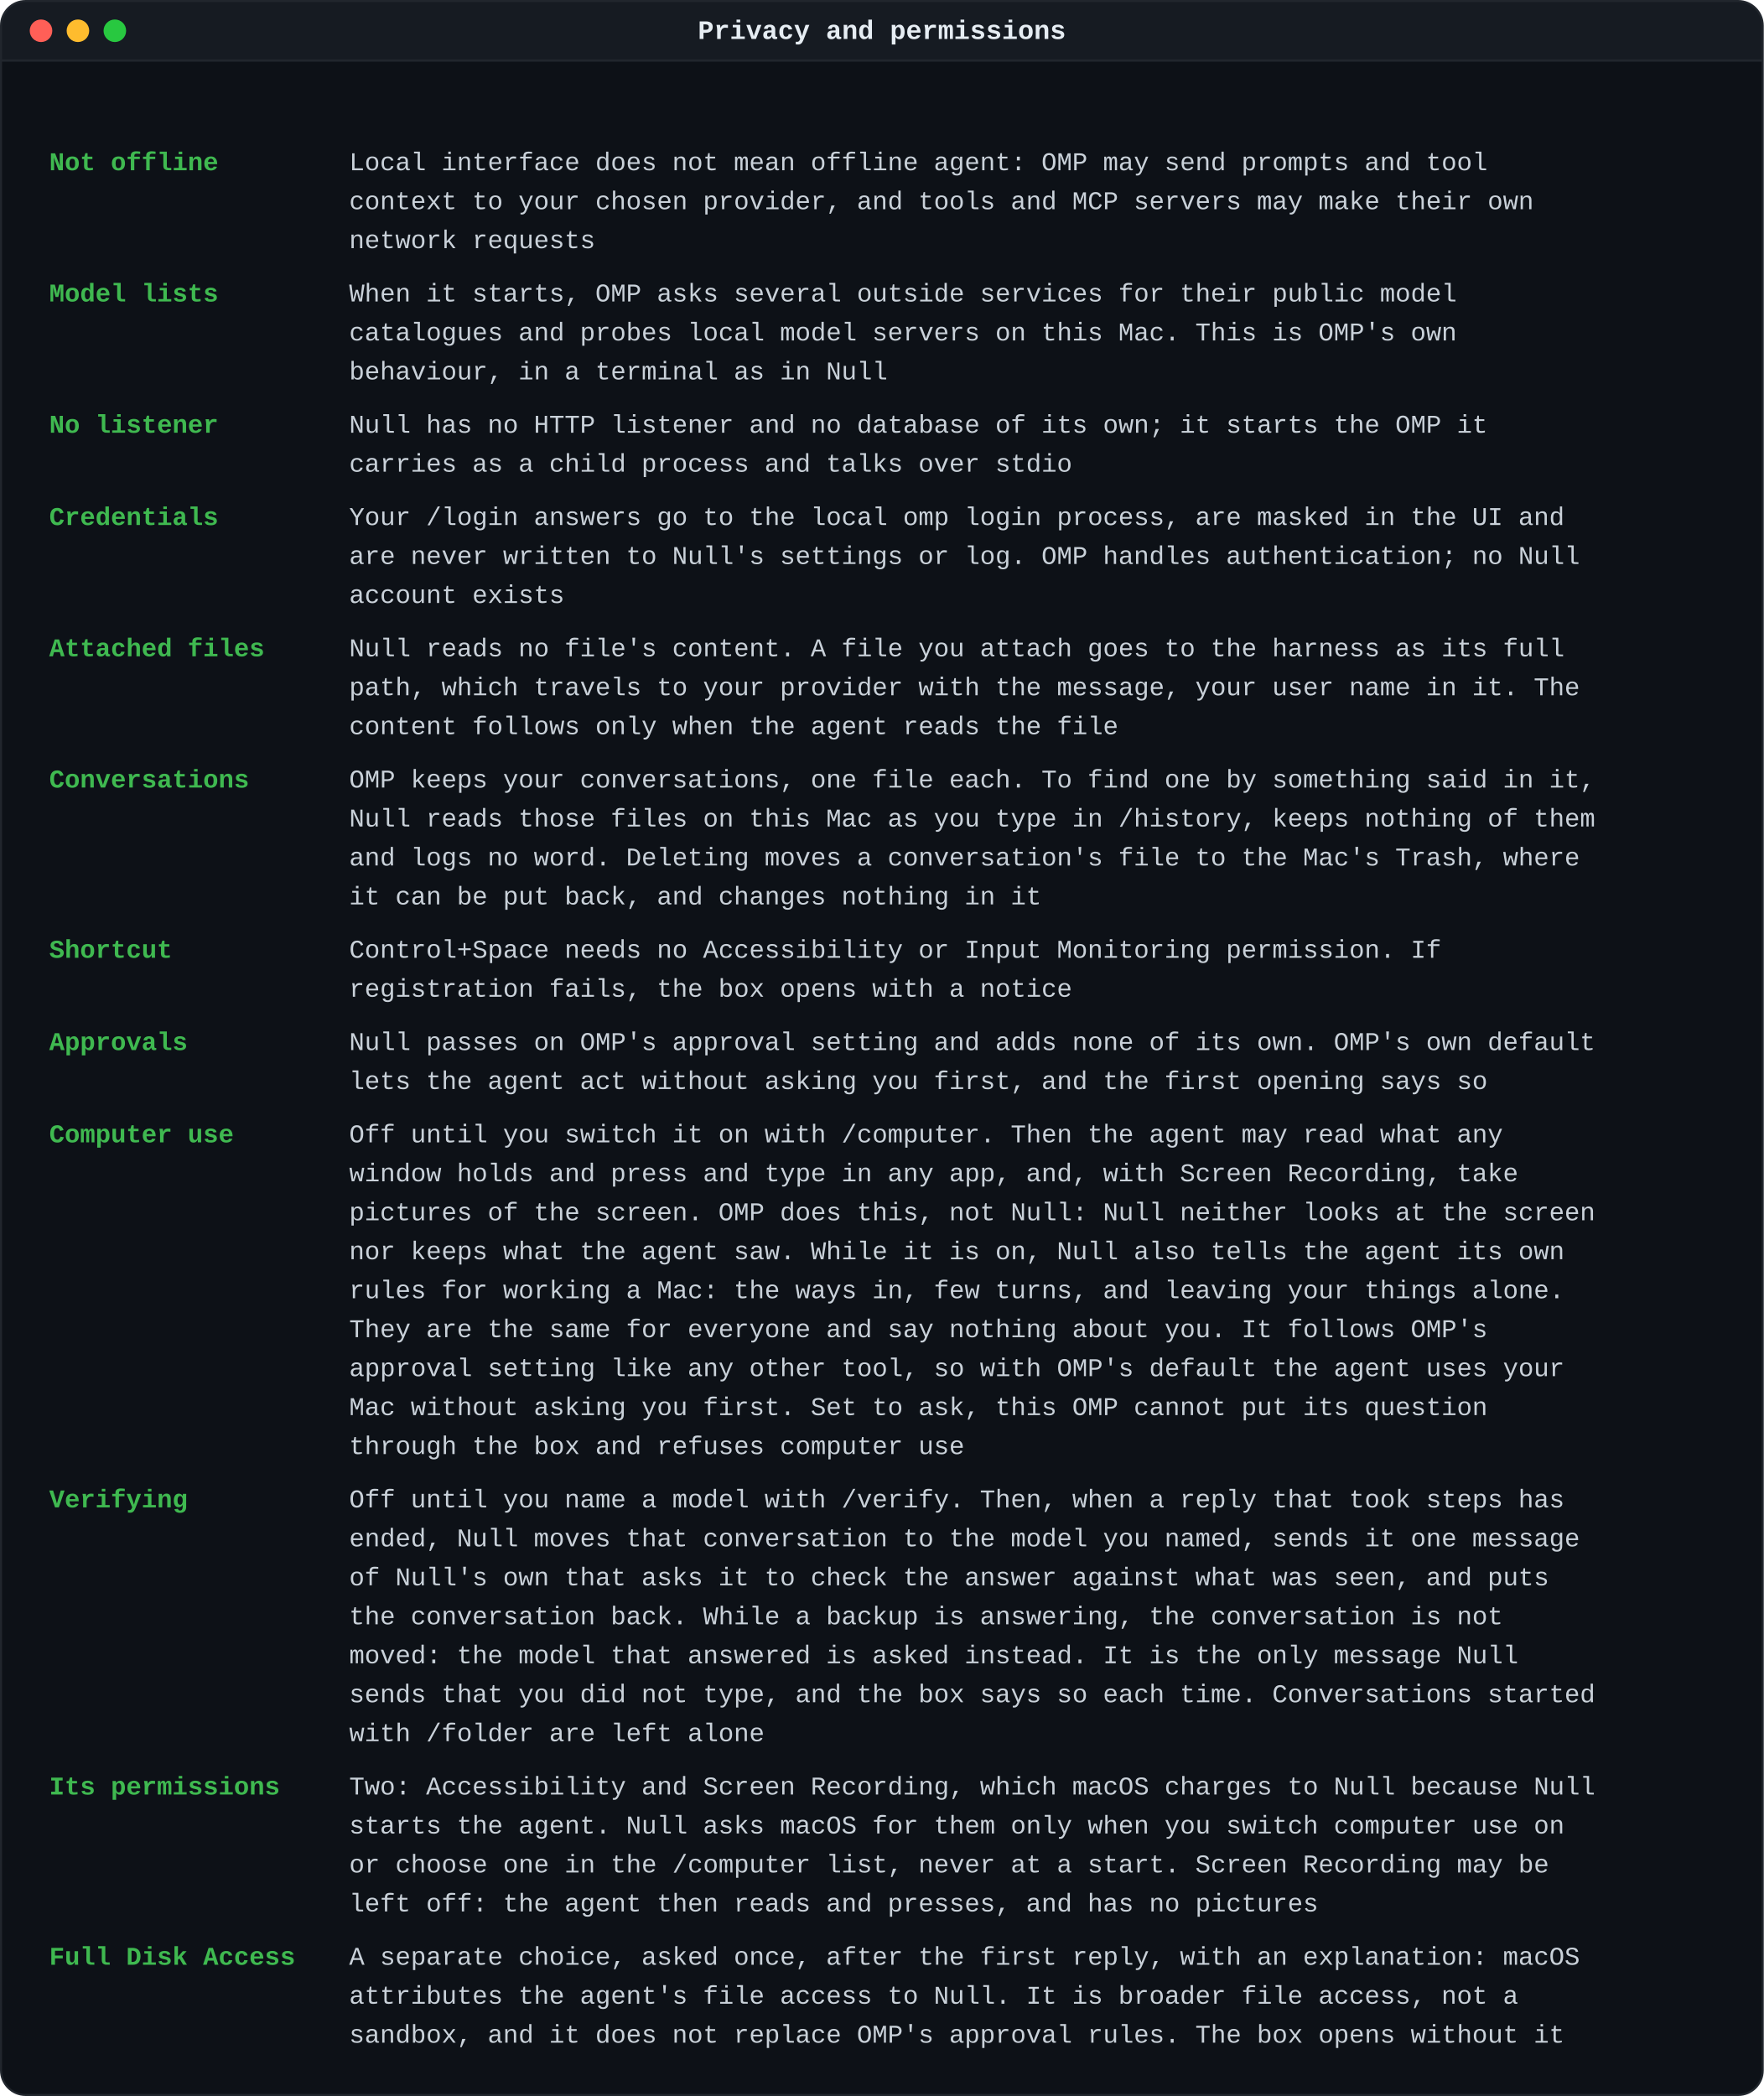
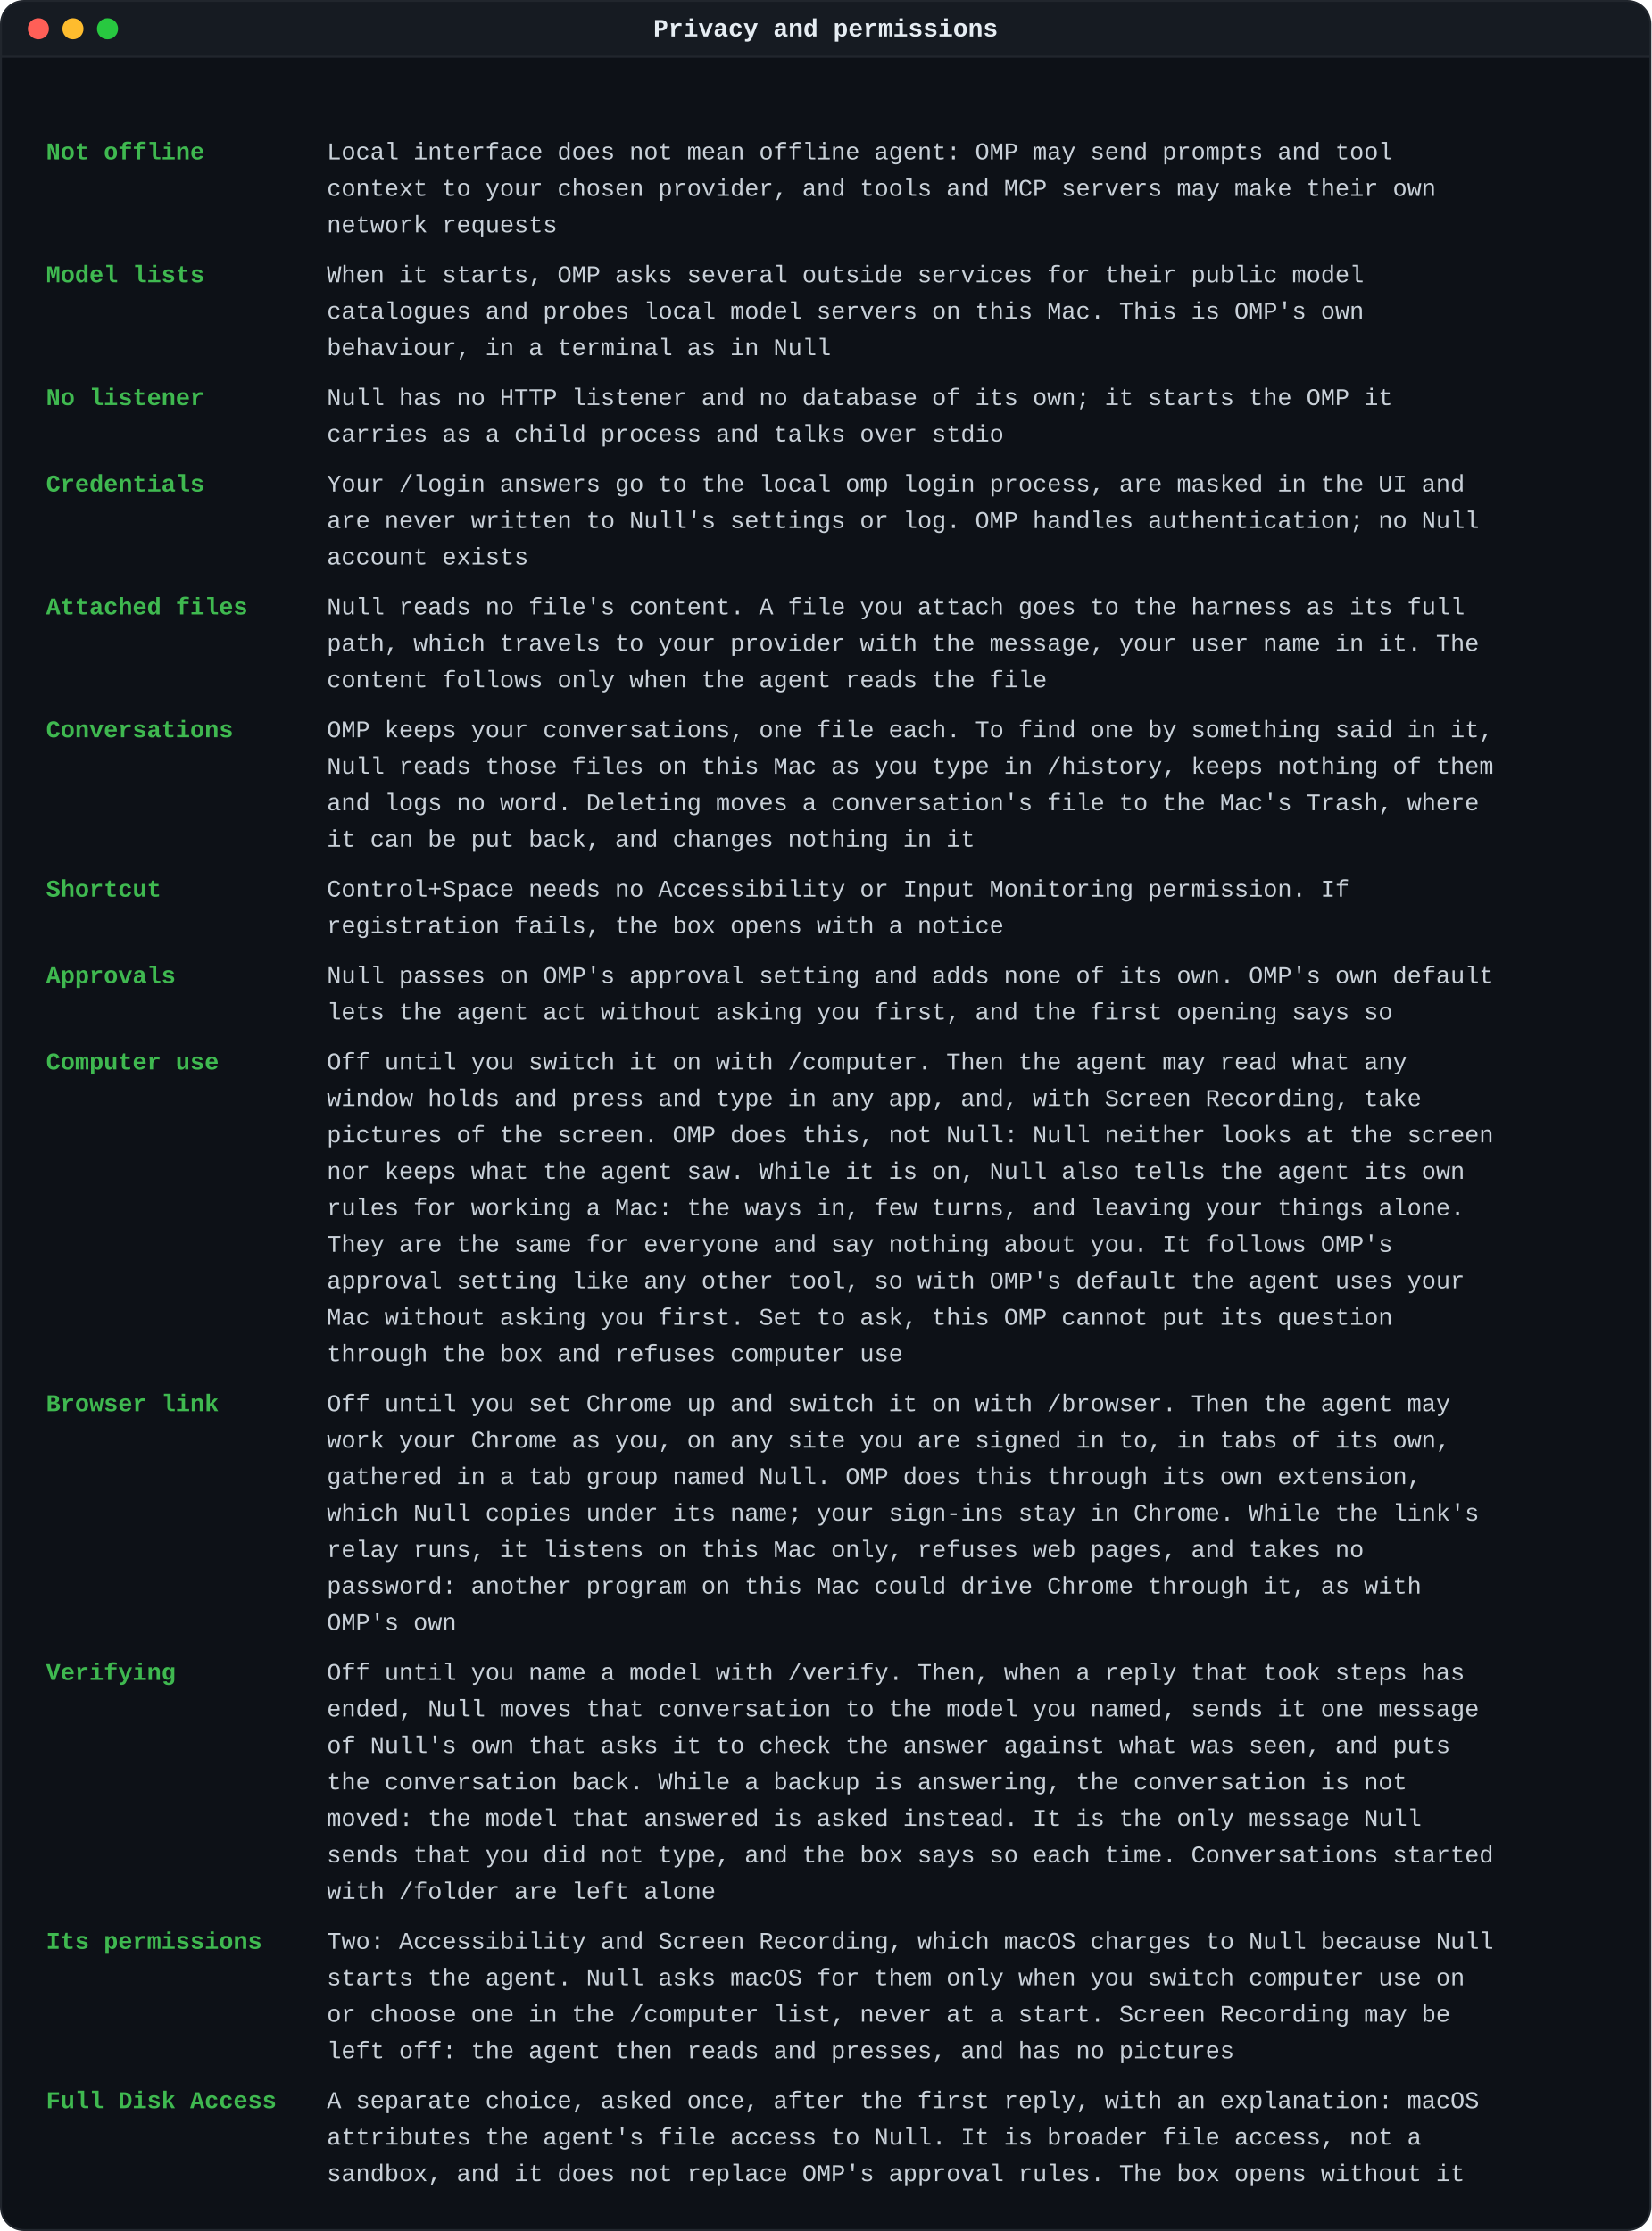
- <svg xmlns="http://www.w3.org/2000/svg" viewBox="0 0 860 1022" width="860" height="1022" fill="none" role="img" aria-label="Privacy and permissions. Not offline: Local interface does not mean offline agent: OMP may send prompts and tool context to your chosen provider, and tools and MCP servers may make their own network requests Model lists: When it starts, OMP asks several outside services for their public model catalogues and probes local model servers on this Mac. This is OMP's own behaviour, in a terminal as in Null No listener: Null has no HTTP listener and no database of its own; it starts the OMP it carries as a child process and talks over stdio Credentials: Your /login answers go to the local omp login process, are masked in the UI and are never written to Null's settings or log. OMP handles authentication; no Null account exists Attached files: Null reads no file's content. A file you attach goes to the harness as its full path, which travels to your provider with the message, your user name in it. The content follows only when the agent reads the file Conversations: OMP keeps your conversations, one file each. To find one by something said in it, Null reads those files on this Mac as you type in /history, keeps nothing of them and logs no word. Deleting moves a conversation's file to the Mac's Trash, where it can be put back, and changes nothing in it Shortcut: Control+Space needs no Accessibility or Input Monitoring permission. If registration fails, the box opens with a notice Approvals: Null passes on OMP's approval setting and adds none of its own. OMP's own default lets the agent act without asking you first, and the first opening says so Computer use: Off until you switch it on with /computer. Then the agent may read what any window holds and press and type in any app, and, with Screen Recording, take pictures of the screen. OMP does this, not Null: Null neither looks at the screen nor keeps what the agent saw. While it is on, Null also tells the agent its own rules for working a Mac: the ways in, few turns, and leaving your things alone. They are the same for everyone and say nothing about you. It follows OMP's approval setting like any other tool, so with OMP's default the agent uses your Mac without asking you first. Set to ask, this OMP cannot put its question through the box and refuses computer use Verifying: Off until you name a model with /verify. Then, when a reply that took steps has ended, Null moves that conversation to the model you named, sends it one message of Null's own that asks it to check the answer against what was seen, and puts the conversation back. While a backup is answering, the conversation is not moved: the model that answered is asked instead. It is the only message Null sends that you did not type, and the box says so each time. Conversations started with /folder are left alone Its permissions: Two: Accessibility and Screen Recording, which macOS charges to Null because Null starts the agent. Null asks macOS for them only when you switch computer use on or choose one in the /computer list, never at a start. Screen Recording may be left off: the agent then reads and presses, and has no pictures Full Disk Access: A separate choice, asked once, after the first reply, with an explanation: macOS attributes the agent's file access to Null. It is broader file access, not a sandbox, and it does not replace OMP's approval rules. The box opens without it">
+ <svg xmlns="http://www.w3.org/2000/svg" viewBox="0 0 860 1162" width="860" height="1162" fill="none" role="img" aria-label="Privacy and permissions. Not offline: Local interface does not mean offline agent: OMP may send prompts and tool context to your chosen provider, and tools and MCP servers may make their own network requests Model lists: When it starts, OMP asks several outside services for their public model catalogues and probes local model servers on this Mac. This is OMP's own behaviour, in a terminal as in Null No listener: Null has no HTTP listener and no database of its own; it starts the OMP it carries as a child process and talks over stdio Credentials: Your /login answers go to the local omp login process, are masked in the UI and are never written to Null's settings or log. OMP handles authentication; no Null account exists Attached files: Null reads no file's content. A file you attach goes to the harness as its full path, which travels to your provider with the message, your user name in it. The content follows only when the agent reads the file Conversations: OMP keeps your conversations, one file each. To find one by something said in it, Null reads those files on this Mac as you type in /history, keeps nothing of them and logs no word. Deleting moves a conversation's file to the Mac's Trash, where it can be put back, and changes nothing in it Shortcut: Control+Space needs no Accessibility or Input Monitoring permission. If registration fails, the box opens with a notice Approvals: Null passes on OMP's approval setting and adds none of its own. OMP's own default lets the agent act without asking you first, and the first opening says so Computer use: Off until you switch it on with /computer. Then the agent may read what any window holds and press and type in any app, and, with Screen Recording, take pictures of the screen. OMP does this, not Null: Null neither looks at the screen nor keeps what the agent saw. While it is on, Null also tells the agent its own rules for working a Mac: the ways in, few turns, and leaving your things alone. They are the same for everyone and say nothing about you. It follows OMP's approval setting like any other tool, so with OMP's default the agent uses your Mac without asking you first. Set to ask, this OMP cannot put its question through the box and refuses computer use Browser link: Off until you set Chrome up and switch it on with /browser. Then the agent may work your Chrome as you, on any site you are signed in to, in tabs of its own, gathered in a tab group named Null. OMP does this through its own extension, which Null copies under its name; your sign-ins stay in Chrome. While the link's relay runs, it listens on this Mac only, refuses web pages, and takes no password: another program on this Mac could drive Chrome through it, as with OMP's own Verifying: Off until you name a model with /verify. Then, when a reply that took steps has ended, Null moves that conversation to the model you named, sends it one message of Null's own that asks it to check the answer against what was seen, and puts the conversation back. While a backup is answering, the conversation is not moved: the model that answered is asked instead. It is the only message Null sends that you did not type, and the box says so each time. Conversations started with /folder are left alone Its permissions: Two: Accessibility and Screen Recording, which macOS charges to Null because Null starts the agent. Null asks macOS for them only when you switch computer use on or choose one in the /computer list, never at a start. Screen Recording may be left off: the agent then reads and presses, and has no pictures Full Disk Access: A separate choice, asked once, after the first reply, with an explanation: macOS attributes the agent's file access to Null. It is broader file access, not a sandbox, and it does not replace OMP's approval rules. The box opens without it">
  <style>
    text { font-family: ui-monospace,SFMono-Regular,'SF Mono',Menlo,Consolas,'Liberation Mono',monospace; }
    .rise { animation: rise .35s ease-out both; }
    .fade { animation: fade .4s ease-out both; }
    .blink { animation: blink 1.1s steps(1) infinite; }
    @keyframes rise { from { opacity: 0; transform: translateY(4px); } }
    @keyframes fade { from { opacity: 0; } }
    @keyframes blink { 50% { opacity: 0; } }
    @keyframes hold { 0%, 99.9% { opacity: 1; } 100% { opacity: 0; } }
    @media (prefers-reduced-motion: reduce) { * { animation: none !important; } }
  </style>
  <clipPath id="win">
-     <rect x="0.5" y="0.5" width="859" height="1021" rx="12" />
+     <rect x="0.5" y="0.5" width="859" height="1161" rx="12" />
  </clipPath>
  <g clip-path="url(#win)">
-     <rect width="860" height="1022" fill="#0D1117" />
+     <rect width="860" height="1162" fill="#0D1117" />
    <rect width="860" height="30" fill="#161B22" />
    <path d="M0 29.5H860" stroke="#21262D" />
    <circle cx="20" cy="15.0" r="5.5" fill="#FF5F57" />
    <circle cx="38" cy="15.0" r="5.5" fill="#FEBC2E" />
    <circle cx="56" cy="15.0" r="5.5" fill="#28C840" />
    <text x="430.0" y="19.0" font-size="13" font-weight="600" fill="#E6EDF3" text-anchor="middle">Privacy and permissions</text>
    <text x="24" y="83.0" font-size="12.5" font-weight="700" fill="#3FB950">Not offline</text>
    <text x="170.25" y="83.0" font-size="12.5" fill="#C9D1D9">Local interface does not mean offline agent: OMP may send prompts and tool</text>
    <text x="170.25" y="102.0" font-size="12.5" fill="#C9D1D9">context to your chosen provider, and tools and MCP servers may make their own</text>
    <text x="170.25" y="121.0" font-size="12.5" fill="#C9D1D9">network requests</text>
    <text x="24" y="147.0" font-size="12.5" font-weight="700" fill="#3FB950">Model lists</text>
    <text x="170.25" y="147.0" font-size="12.5" fill="#C9D1D9">When it starts, OMP asks several outside services for their public model</text>
    <text x="170.25" y="166.0" font-size="12.5" fill="#C9D1D9">catalogues and probes local model servers on this Mac. This is OMP's own</text>
    <text x="170.25" y="185.0" font-size="12.5" fill="#C9D1D9">behaviour, in a terminal as in Null</text>
    <text x="24" y="211.0" font-size="12.5" font-weight="700" fill="#3FB950">No listener</text>
    <text x="170.25" y="211.0" font-size="12.5" fill="#C9D1D9">Null has no HTTP listener and no database of its own; it starts the OMP it</text>
    <text x="170.25" y="230.0" font-size="12.5" fill="#C9D1D9">carries as a child process and talks over stdio</text>
    <text x="24" y="256.0" font-size="12.5" font-weight="700" fill="#3FB950">Credentials</text>
    <text x="170.25" y="256.0" font-size="12.5" fill="#C9D1D9">Your /login answers go to the local omp login process, are masked in the UI and</text>
    <text x="170.25" y="275.0" font-size="12.5" fill="#C9D1D9">are never written to Null's settings or log. OMP handles authentication; no Null</text>
    <text x="170.25" y="294.0" font-size="12.5" fill="#C9D1D9">account exists</text>
    <text x="24" y="320.0" font-size="12.5" font-weight="700" fill="#3FB950">Attached files</text>
    <text x="170.25" y="320.0" font-size="12.5" fill="#C9D1D9">Null reads no file's content. A file you attach goes to the harness as its full</text>
    <text x="170.25" y="339.0" font-size="12.5" fill="#C9D1D9">path, which travels to your provider with the message, your user name in it. The</text>
    <text x="170.25" y="358.0" font-size="12.5" fill="#C9D1D9">content follows only when the agent reads the file</text>
    <text x="24" y="384.0" font-size="12.5" font-weight="700" fill="#3FB950">Conversations</text>
    <text x="170.25" y="384.0" font-size="12.5" fill="#C9D1D9">OMP keeps your conversations, one file each. To find one by something said in it,</text>
    <text x="170.25" y="403.0" font-size="12.5" fill="#C9D1D9">Null reads those files on this Mac as you type in /history, keeps nothing of them</text>
    <text x="170.25" y="422.0" font-size="12.5" fill="#C9D1D9">and logs no word. Deleting moves a conversation's file to the Mac's Trash, where</text>
    <text x="170.25" y="441.0" font-size="12.5" fill="#C9D1D9">it can be put back, and changes nothing in it</text>
    <text x="24" y="467.0" font-size="12.5" font-weight="700" fill="#3FB950">Shortcut</text>
    <text x="170.25" y="467.0" font-size="12.5" fill="#C9D1D9">Control+Space needs no Accessibility or Input Monitoring permission. If</text>
    <text x="170.25" y="486.0" font-size="12.5" fill="#C9D1D9">registration fails, the box opens with a notice</text>
    <text x="24" y="512.0" font-size="12.5" font-weight="700" fill="#3FB950">Approvals</text>
    <text x="170.25" y="512.0" font-size="12.5" fill="#C9D1D9">Null passes on OMP's approval setting and adds none of its own. OMP's own default</text>
    <text x="170.25" y="531.0" font-size="12.5" fill="#C9D1D9">lets the agent act without asking you first, and the first opening says so</text>
    <text x="24" y="557.0" font-size="12.5" font-weight="700" fill="#3FB950">Computer use</text>
    <text x="170.25" y="557.0" font-size="12.5" fill="#C9D1D9">Off until you switch it on with /computer. Then the agent may read what any</text>
    <text x="170.25" y="576.0" font-size="12.5" fill="#C9D1D9">window holds and press and type in any app, and, with Screen Recording, take</text>
    <text x="170.25" y="595.0" font-size="12.5" fill="#C9D1D9">pictures of the screen. OMP does this, not Null: Null neither looks at the screen</text>
    <text x="170.25" y="614.0" font-size="12.5" fill="#C9D1D9">nor keeps what the agent saw. While it is on, Null also tells the agent its own</text>
    <text x="170.25" y="633.0" font-size="12.5" fill="#C9D1D9">rules for working a Mac: the ways in, few turns, and leaving your things alone.</text>
    <text x="170.25" y="652.0" font-size="12.5" fill="#C9D1D9">They are the same for everyone and say nothing about you. It follows OMP's</text>
    <text x="170.25" y="671.0" font-size="12.5" fill="#C9D1D9">approval setting like any other tool, so with OMP's default the agent uses your</text>
    <text x="170.25" y="690.0" font-size="12.5" fill="#C9D1D9">Mac without asking you first. Set to ask, this OMP cannot put its question</text>
    <text x="170.25" y="709.0" font-size="12.5" fill="#C9D1D9">through the box and refuses computer use</text>
-     <text x="24" y="735.0" font-size="12.5" font-weight="700" fill="#3FB950">Verifying</text>
-     <text x="170.25" y="735.0" font-size="12.5" fill="#C9D1D9">Off until you name a model with /verify. Then, when a reply that took steps has</text>
-     <text x="170.25" y="754.0" font-size="12.5" fill="#C9D1D9">ended, Null moves that conversation to the model you named, sends it one message</text>
-     <text x="170.25" y="773.0" font-size="12.5" fill="#C9D1D9">of Null's own that asks it to check the answer against what was seen, and puts</text>
-     <text x="170.25" y="792.0" font-size="12.5" fill="#C9D1D9">the conversation back. While a backup is answering, the conversation is not</text>
-     <text x="170.25" y="811.0" font-size="12.5" fill="#C9D1D9">moved: the model that answered is asked instead. It is the only message Null</text>
-     <text x="170.25" y="830.0" font-size="12.5" fill="#C9D1D9">sends that you did not type, and the box says so each time. Conversations started</text>
-     <text x="170.25" y="849.0" font-size="12.5" fill="#C9D1D9">with /folder are left alone</text>
-     <text x="24" y="875.0" font-size="12.5" font-weight="700" fill="#3FB950">Its permissions</text>
-     <text x="170.25" y="875.0" font-size="12.5" fill="#C9D1D9">Two: Accessibility and Screen Recording, which macOS charges to Null because Null</text>
-     <text x="170.25" y="894.0" font-size="12.5" fill="#C9D1D9">starts the agent. Null asks macOS for them only when you switch computer use on</text>
-     <text x="170.25" y="913.0" font-size="12.5" fill="#C9D1D9">or choose one in the /computer list, never at a start. Screen Recording may be</text>
-     <text x="170.25" y="932.0" font-size="12.5" fill="#C9D1D9">left off: the agent then reads and presses, and has no pictures</text>
-     <text x="24" y="958.0" font-size="12.5" font-weight="700" fill="#3FB950">Full Disk Access</text>
-     <text x="170.25" y="958.0" font-size="12.5" fill="#C9D1D9">A separate choice, asked once, after the first reply, with an explanation: macOS</text>
-     <text x="170.25" y="977.0" font-size="12.5" fill="#C9D1D9">attributes the agent's file access to Null. It is broader file access, not a</text>
-     <text x="170.25" y="996.0" font-size="12.5" fill="#C9D1D9">sandbox, and it does not replace OMP's approval rules. The box opens without it</text>
+     <text x="24" y="735.0" font-size="12.5" font-weight="700" fill="#3FB950">Browser link</text>
+     <text x="170.25" y="735.0" font-size="12.5" fill="#C9D1D9">Off until you set Chrome up and switch it on with /browser. Then the agent may</text>
+     <text x="170.25" y="754.0" font-size="12.5" fill="#C9D1D9">work your Chrome as you, on any site you are signed in to, in tabs of its own,</text>
+     <text x="170.25" y="773.0" font-size="12.5" fill="#C9D1D9">gathered in a tab group named Null. OMP does this through its own extension,</text>
+     <text x="170.25" y="792.0" font-size="12.5" fill="#C9D1D9">which Null copies under its name; your sign-ins stay in Chrome. While the link's</text>
+     <text x="170.25" y="811.0" font-size="12.5" fill="#C9D1D9">relay runs, it listens on this Mac only, refuses web pages, and takes no</text>
+     <text x="170.25" y="830.0" font-size="12.5" fill="#C9D1D9">password: another program on this Mac could drive Chrome through it, as with</text>
+     <text x="170.25" y="849.0" font-size="12.5" fill="#C9D1D9">OMP's own</text>
+     <text x="24" y="875.0" font-size="12.5" font-weight="700" fill="#3FB950">Verifying</text>
+     <text x="170.25" y="875.0" font-size="12.5" fill="#C9D1D9">Off until you name a model with /verify. Then, when a reply that took steps has</text>
+     <text x="170.25" y="894.0" font-size="12.5" fill="#C9D1D9">ended, Null moves that conversation to the model you named, sends it one message</text>
+     <text x="170.25" y="913.0" font-size="12.5" fill="#C9D1D9">of Null's own that asks it to check the answer against what was seen, and puts</text>
+     <text x="170.25" y="932.0" font-size="12.5" fill="#C9D1D9">the conversation back. While a backup is answering, the conversation is not</text>
+     <text x="170.25" y="951.0" font-size="12.5" fill="#C9D1D9">moved: the model that answered is asked instead. It is the only message Null</text>
+     <text x="170.25" y="970.0" font-size="12.5" fill="#C9D1D9">sends that you did not type, and the box says so each time. Conversations started</text>
+     <text x="170.25" y="989.0" font-size="12.5" fill="#C9D1D9">with /folder are left alone</text>
+     <text x="24" y="1015.0" font-size="12.5" font-weight="700" fill="#3FB950">Its permissions</text>
+     <text x="170.25" y="1015.0" font-size="12.5" fill="#C9D1D9">Two: Accessibility and Screen Recording, which macOS charges to Null because Null</text>
+     <text x="170.25" y="1034.0" font-size="12.5" fill="#C9D1D9">starts the agent. Null asks macOS for them only when you switch computer use on</text>
+     <text x="170.25" y="1053.0" font-size="12.5" fill="#C9D1D9">or choose one in the /computer list, never at a start. Screen Recording may be</text>
+     <text x="170.25" y="1072.0" font-size="12.5" fill="#C9D1D9">left off: the agent then reads and presses, and has no pictures</text>
+     <text x="24" y="1098.0" font-size="12.5" font-weight="700" fill="#3FB950">Full Disk Access</text>
+     <text x="170.25" y="1098.0" font-size="12.5" fill="#C9D1D9">A separate choice, asked once, after the first reply, with an explanation: macOS</text>
+     <text x="170.25" y="1117.0" font-size="12.5" fill="#C9D1D9">attributes the agent's file access to Null. It is broader file access, not a</text>
+     <text x="170.25" y="1136.0" font-size="12.5" fill="#C9D1D9">sandbox, and it does not replace OMP's approval rules. The box opens without it</text>
  </g>
-   <rect x="0.5" y="0.5" width="859" height="1021" rx="12" stroke="#21262D" />
+   <rect x="0.5" y="0.5" width="859" height="1161" rx="12" stroke="#21262D" />
</svg>
